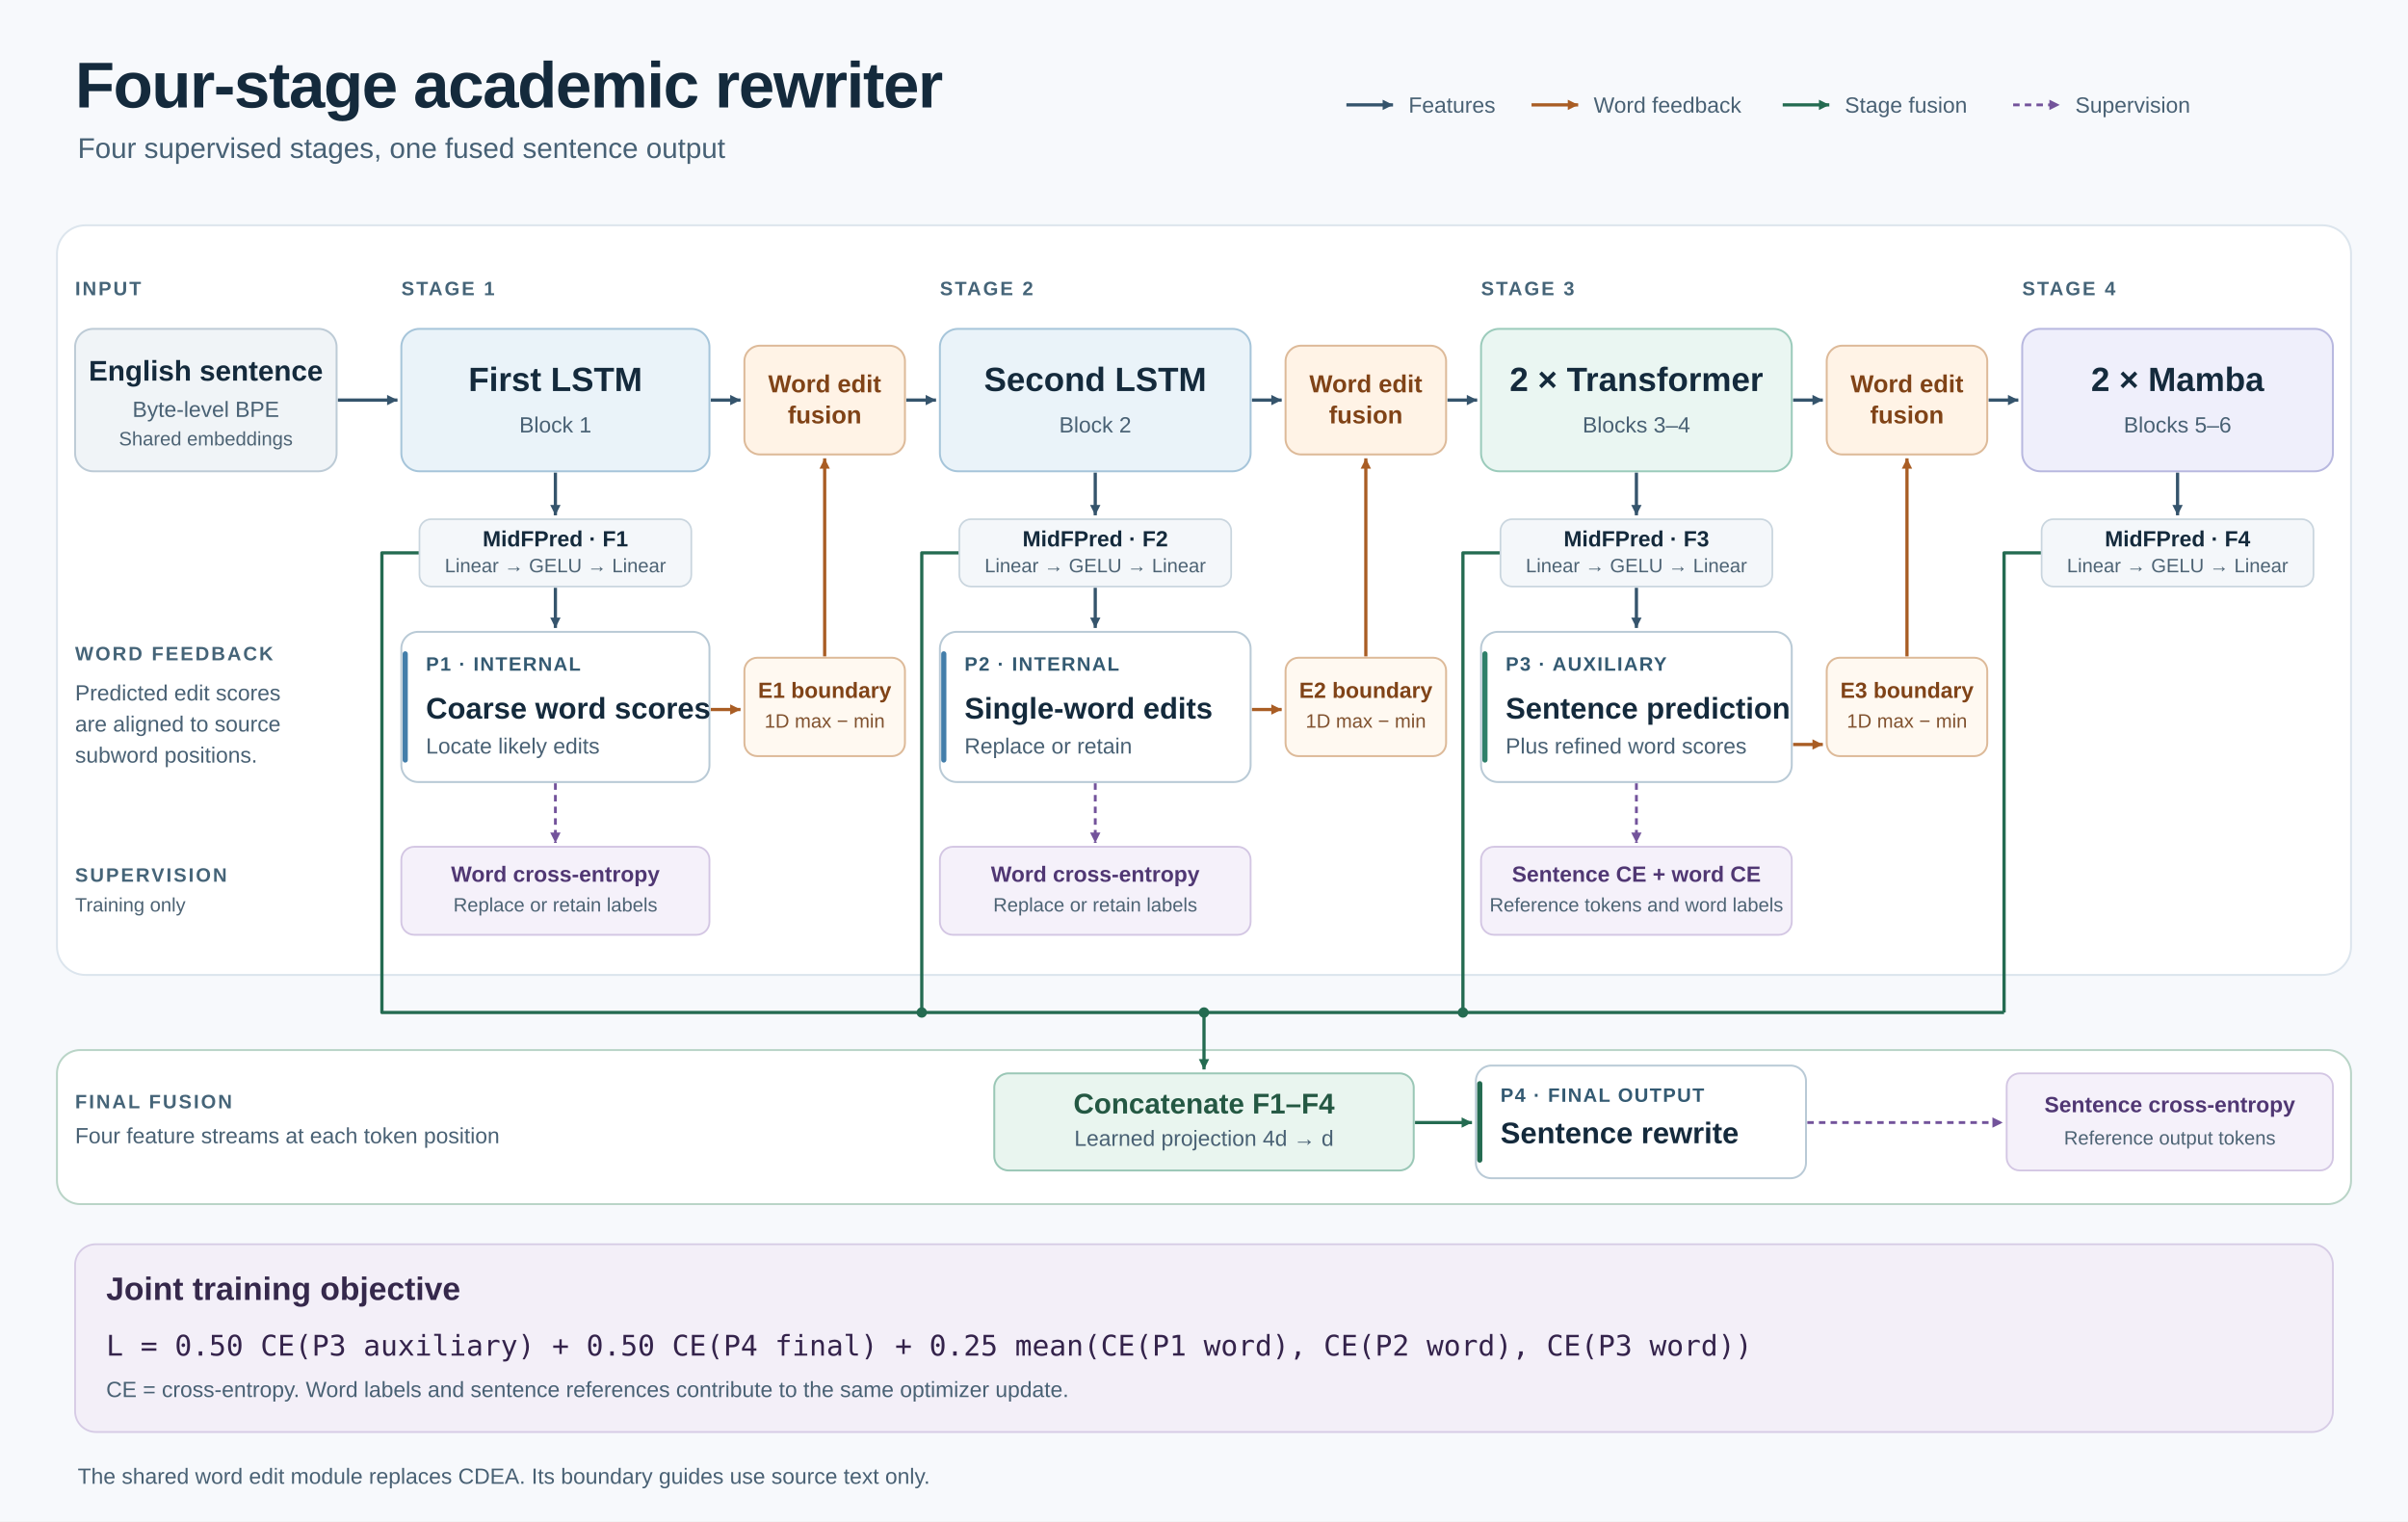
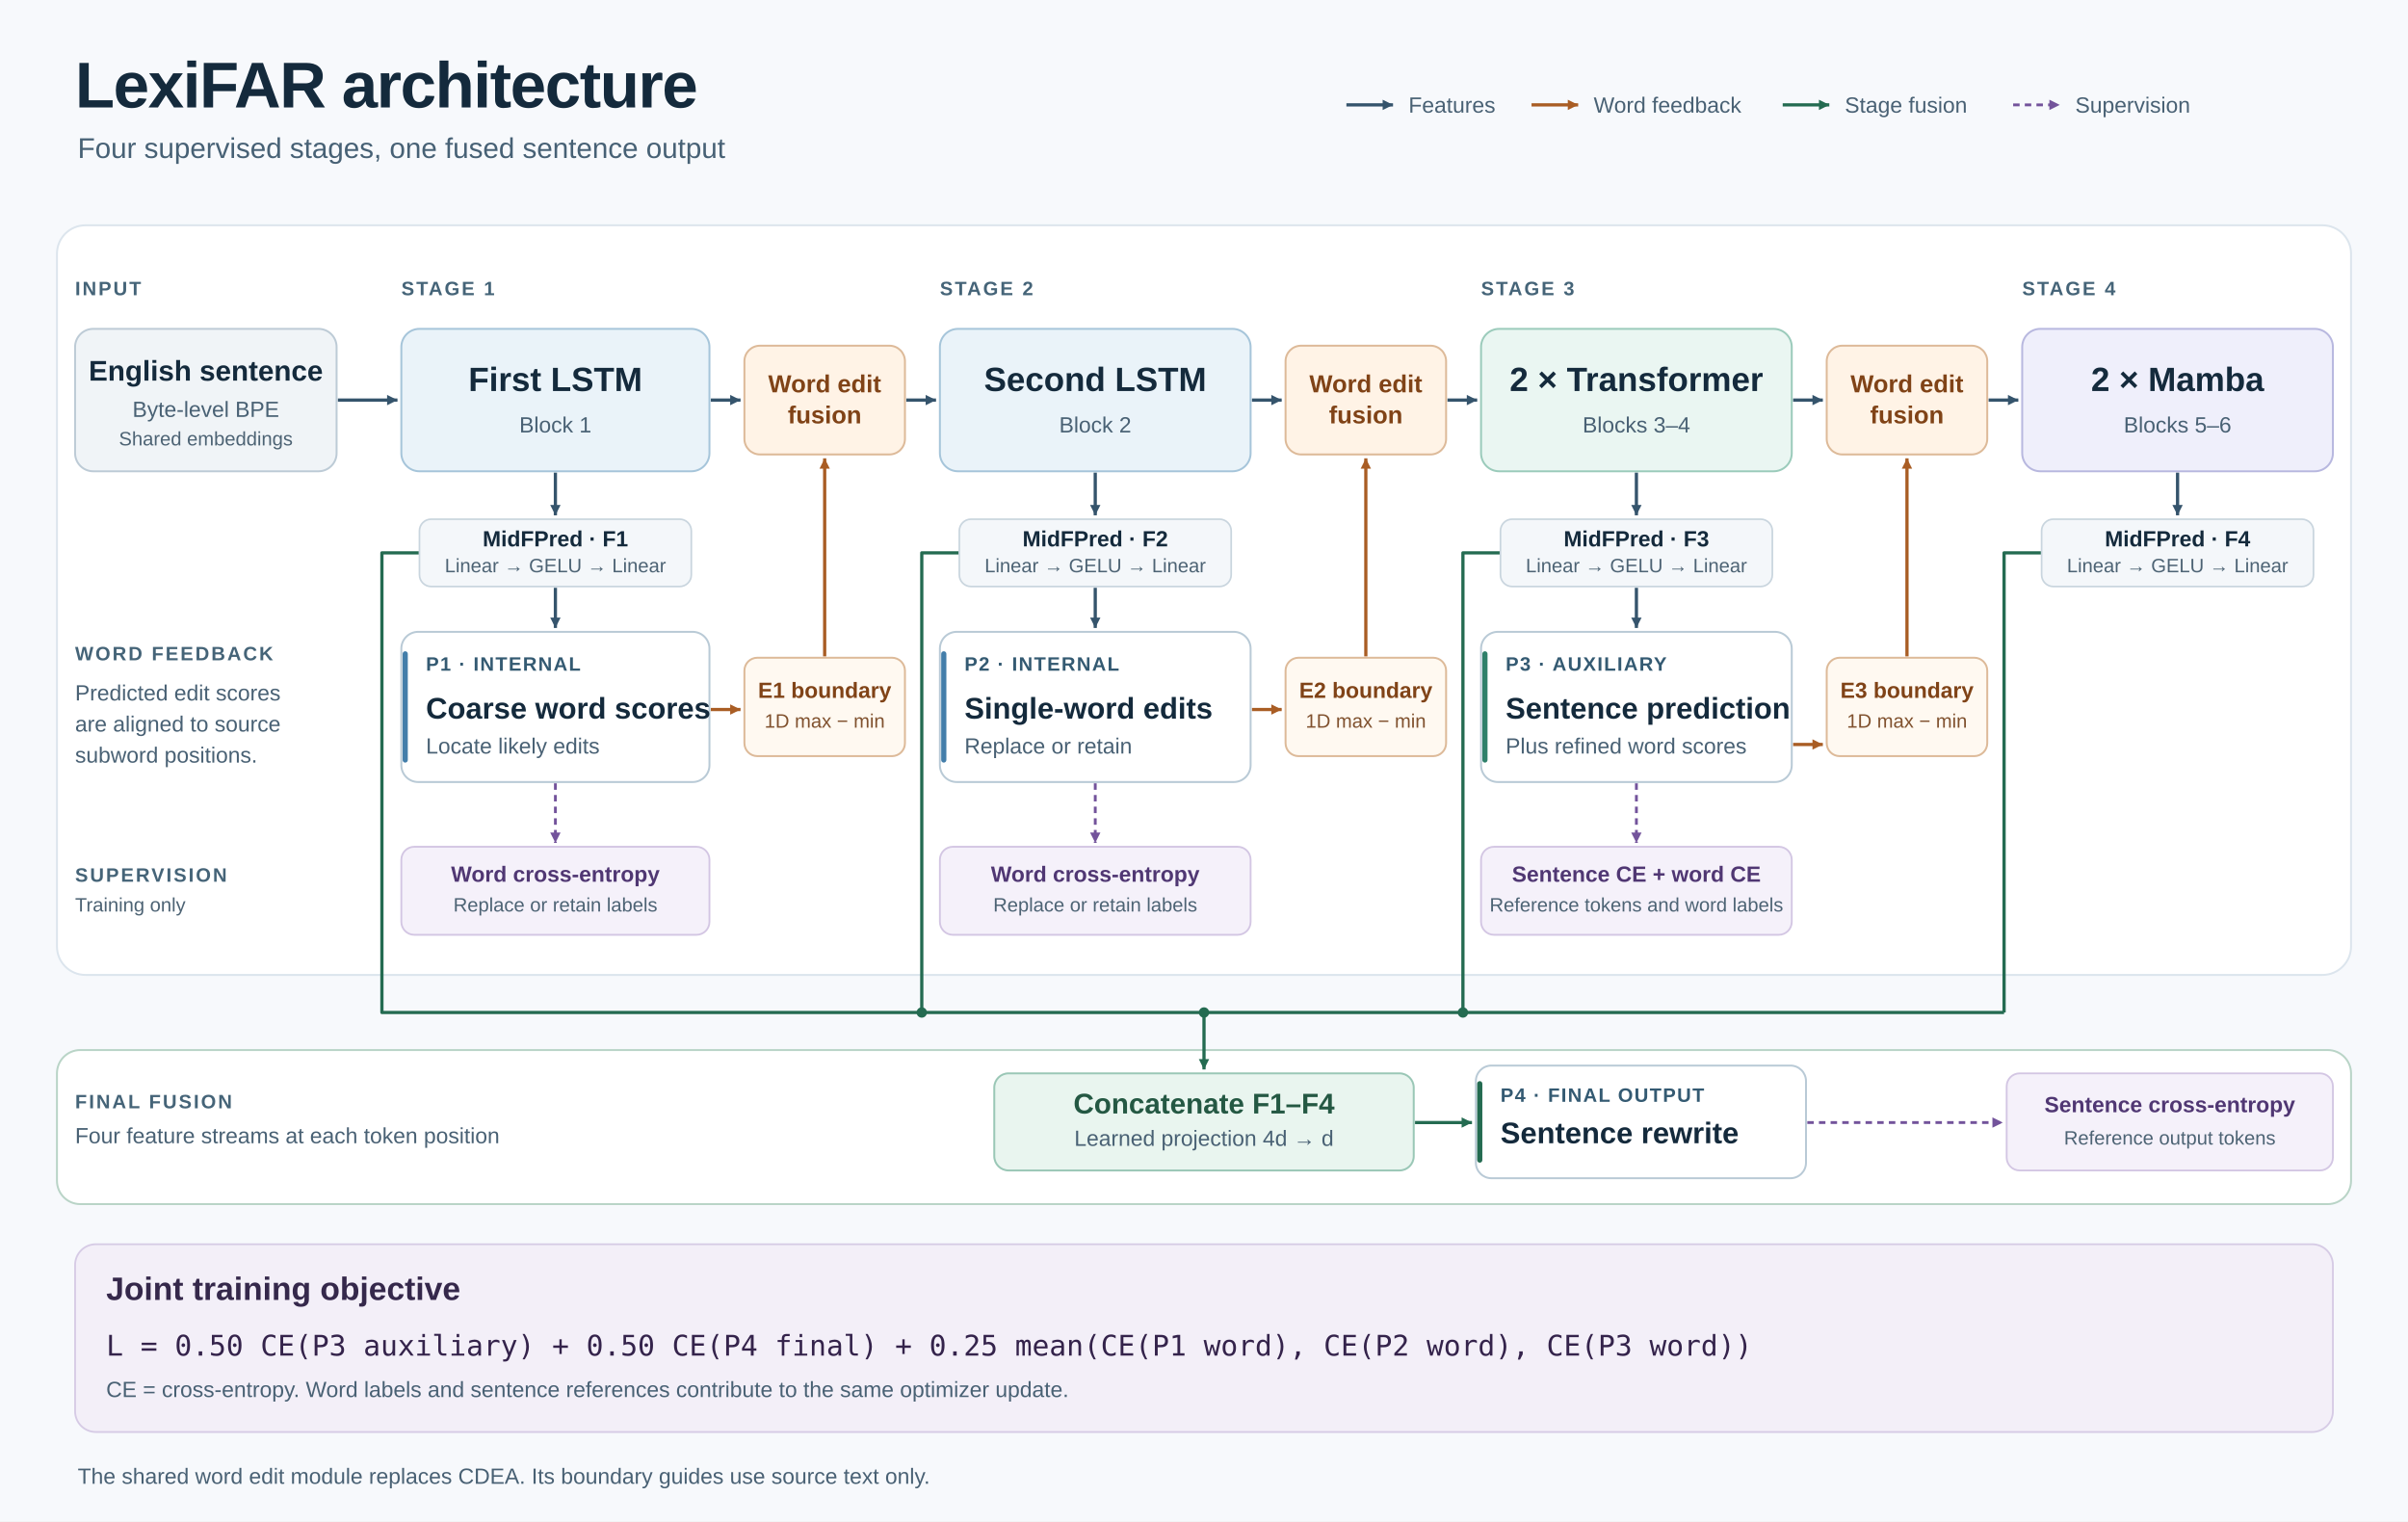
<svg xmlns="http://www.w3.org/2000/svg" width="1860" height="1175" viewBox="0 0 1860 1175" role="img" aria-labelledby="diagram-title diagram-description">
  <defs>
    <marker id="arrow-feature" markerWidth="8" markerHeight="8" refX="8" refY="4" orient="auto" markerUnits="userSpaceOnUse" viewBox="0 0 8 8">
      <path d="M0 0L8 4L0 8Z" fill="#35546c" />
    </marker>
    <marker id="arrow-guide" markerWidth="8" markerHeight="8" refX="8" refY="4" orient="auto" markerUnits="userSpaceOnUse" viewBox="0 0 8 8">
      <path d="M0 0L8 4L0 8Z" fill="#a95d24" />
    </marker>
    <marker id="arrow-loss" markerWidth="8" markerHeight="8" refX="8" refY="4" orient="auto" markerUnits="userSpaceOnUse" viewBox="0 0 8 8">
      <path d="M0 0L8 4L0 8Z" fill="#73539b" />
    </marker>
    <marker id="arrow-fusion" markerWidth="8" markerHeight="8" refX="8" refY="4" orient="auto" markerUnits="userSpaceOnUse" viewBox="0 0 8 8">
      <path d="M0 0L8 4L0 8Z" fill="#246b51" />
    </marker>
  </defs>
  <style>
    text { font-family: "Segoe UI", Arial, sans-serif; fill: #142a3c; }
    .title { font-size: 50px; font-weight: 700; letter-spacing: -1px; }
    .subtitle { font-size: 22px; fill: #476175; }
    .eyebrow { font-size: 15px; font-weight: 700; letter-spacing: 1.5px; fill: #456478; }
    .centered { text-anchor: middle; }
    .block { stroke-width: 1.5; }
    .stem { fill: #f0f4f7; stroke: #bdcbd6; }
    .lstm { fill: #eaf3f9; stroke: #a6c5da; }
    .transformer { fill: #eaf6f2; stroke: #9bcbbb; }
    .mamba { fill: #efeffb; stroke: #b8b8df; }
    .lstm-accent { fill: #437eaa; }
    .transformer-accent { fill: #2f806a; }
    .fusion-accent { fill: #246b51; }
    .block-title { font-size: 26px; font-weight: 700; }
    .input-title { font-size: 22px; font-weight: 700; }
    .detail { font-size: 17px; fill: #496174; }
    .fine { font-size: 15px; fill: #4d6374; }
    .projection { fill: #f4f7fa; stroke: #c9d5de; stroke-width: 1.3; }
    .projection-title { font-size: 17px; font-weight: 700; }
    .prediction { fill: #fff; stroke: #b9cad6; stroke-width: 1.5; }
    .prediction-label { font-size: 15px; letter-spacing: 1px; font-weight: 700; fill: #345a72; }
    .prediction-title { font-size: 23px; font-weight: 650; }
    .gate, .guide { fill: #fff3e6; stroke: #ddba99; stroke-width: 1.5; }
    .guide { fill: #fff9f1; }
    .gate-title { font-size: 19px; font-weight: 700; fill: #804317; }
    .guide-title { font-size: 17px; font-weight: 700; fill: #804317; }
    .guide-detail { font-size: 15px; fill: #80512e; }
    .loss { fill: #f5f1fa; stroke: #d3c6e3; stroke-width: 1.4; }
    .loss-title { font-size: 17px; font-weight: 700; fill: #503773; }
    .feature-arrow { stroke: #35546c; stroke-width: 2.5; fill: none; marker-end: url(#arrow-feature); }
    .guide-arrow { stroke: #a95d24; stroke-width: 2.5; fill: none; marker-end: url(#arrow-guide); }
    .loss-arrow { stroke: #73539b; stroke-width: 2.2; fill: none; stroke-dasharray: 5 4; marker-end: url(#arrow-loss); }
    .fusion-wire, .fusion-arrow { stroke: #246b51; stroke-width: 2.5; fill: none; stroke-linejoin: round; }
    .fusion-arrow { marker-end: url(#arrow-fusion); }
    .fusion-box { fill: #e9f5ef; stroke: #9ac7b6; stroke-width: 1.5; }
    .fusion-title { font-size: 22px; font-weight: 700; fill: #245843; }
    .objective-title { font-size: 25px; font-weight: 700; fill: #35284b; }
    .formula { font-family: "Cascadia Mono", Consolas, monospace; font-size: 22px; fill: #34234b; }
  </style>
  <rect width="1860" height="1175" fill="#f7f9fc" />
-   <text x="58" y="83" class="title">Four-stage academic rewriter</text>
+   <text x="58" y="83" class="title">LexiFAR architecture</text>
  <text x="60" y="122" class="subtitle">Four supervised stages, one fused sentence output</text>
  <g aria-label="Legend">
    <path class="feature-arrow" d="M1040 81H1076" />
    <text x="1088" y="87" class="detail">Features</text>
    <path class="guide-arrow" d="M1183 81H1219" />
    <text x="1231" y="87" class="detail">Word feedback</text>
    <path class="fusion-arrow" d="M1377 81H1413" />
    <text x="1425" y="87" class="detail">Stage fusion</text>
    <path class="loss-arrow" d="M1555 81H1591" />
    <text x="1603" y="87" class="detail">Supervision</text>
  </g>
  <rect x="44" y="174" width="1772" height="579" rx="22" fill="#fff" stroke="#dce5ed" stroke-width="1.5" />
  <rect x="44" y="811" width="1772" height="119" rx="18" fill="#fff" stroke="#b9d4c7" stroke-width="1.5" />
  <g aria-label="Shared input">
    <text x="58" y="228" class="eyebrow">INPUT</text>
    <rect x="58" y="254" width="202" height="110" rx="14" class="block stem" />
    <text x="159" y="294" class="input-title centered">English sentence</text>
    <text x="159" y="322" class="detail centered">Byte-level BPE</text>
    <text x="159" y="344" class="fine centered">Shared embeddings</text>
    <text x="58" y="510" class="eyebrow">WORD FEEDBACK</text>
    <text x="58" y="541" class="detail">Predicted edit scores</text>
    <text x="58" y="565" class="detail">are aligned to source</text>
    <text x="58" y="589" class="detail">subword positions.</text>
    <text x="58" y="681" class="eyebrow">SUPERVISION</text>
    <text x="58" y="704" class="fine">Training only</text>
  </g>
  <g aria-label="Connections">
    <path class="feature-arrow" d="M261 309H307" />
    <path class="feature-arrow" d="M549 309H572" />
    <path class="feature-arrow" d="M700 309H723" />
    <path class="feature-arrow" d="M967 309H990" />
    <path class="feature-arrow" d="M1118 309H1141" />
    <path class="feature-arrow" d="M1385 309H1408" />
    <path class="feature-arrow" d="M1536 309H1559" />
    <path class="feature-arrow" d="M429 365V398" />
    <path class="feature-arrow" d="M429 454V485" />
    <path class="loss-arrow" d="M429 605V651" />
    <path class="feature-arrow" d="M846 365V398" />
    <path class="feature-arrow" d="M846 454V485" />
    <path class="loss-arrow" d="M846 605V651" />
    <path class="feature-arrow" d="M1264 365V398" />
    <path class="feature-arrow" d="M1264 454V485" />
    <path class="loss-arrow" d="M1264 605V651" />
    <path class="feature-arrow" d="M1682 365V398" />
    <path class="guide-arrow" d="M549 548H572" />
    <path class="guide-arrow" d="M637 507V354" />
    <path class="guide-arrow" d="M967 548H990" />
    <path class="guide-arrow" d="M1055 507V354" />
    <path class="guide-arrow" d="M1385 575H1408" />
    <path class="guide-arrow" d="M1473 507V354" />
  </g>
  <g id="fusion-connections" aria-label="Four projected features enter final fusion">
    <path class="fusion-wire" d="M324 427H295V782H1548" />
    <path class="fusion-wire" d="M741 427H712V782" />
    <path class="fusion-wire" d="M1159 427H1130V782" />
    <path class="fusion-wire" d="M1577 427H1548V782" />
    <circle cx="712" cy="782" r="4" class="fusion-accent" />
    <circle cx="930" cy="782" r="4" class="fusion-accent" />
    <circle cx="1130" cy="782" r="4" class="fusion-accent" />
    <path class="fusion-arrow" d="M930 782V826" />
    <path class="fusion-arrow" d="M1093 867H1137" />
    <path class="loss-arrow" d="M1396 867H1547" />
  </g>
  <g id="p1" aria-label="STAGE 1 INTERNAL">
    <text x="310" y="228" class="eyebrow">STAGE 1</text>
    <rect x="310" y="254" width="238" height="110" rx="14" class="block lstm" />
    <text x="429" y="302" class="block-title centered">First LSTM</text>
    <text x="429" y="334" class="detail centered">Block 1</text>
    <rect x="324" y="401" width="210" height="52" rx="9" class="projection" />
    <text x="429" y="422" class="projection-title centered">MidFPred · F1</text>
    <text x="429" y="442" class="fine centered">Linear → GELU → Linear</text>
    <rect x="310" y="488" width="238" height="116" rx="13" class="prediction" />
    <rect x="311" y="503" width="4" height="86" rx="2" class="lstm-accent" />
    <text x="329" y="518" class="prediction-label">P1   ·   INTERNAL</text>
    <text x="329" y="555" class="prediction-title">Coarse word scores</text>
    <text x="329" y="582" class="detail">Locate likely edits</text>
    <rect x="310" y="654" width="238" height="68" rx="10" class="loss" />
    <text x="429" y="681" class="loss-title centered">Word cross-entropy</text>
    <text x="429" y="704" class="fine centered">Replace or retain labels</text>
  </g>
  <g id="p2" aria-label="STAGE 2 INTERNAL">
    <text x="726" y="228" class="eyebrow">STAGE 2</text>
    <rect x="726" y="254" width="240" height="110" rx="14" class="block lstm" />
    <text x="846" y="302" class="block-title centered">Second LSTM</text>
    <text x="846" y="334" class="detail centered">Block 2</text>
    <rect x="741" y="401" width="210" height="52" rx="9" class="projection" />
    <text x="846" y="422" class="projection-title centered">MidFPred · F2</text>
    <text x="846" y="442" class="fine centered">Linear → GELU → Linear</text>
    <rect x="726" y="488" width="240" height="116" rx="13" class="prediction" />
    <rect x="727" y="503" width="4" height="86" rx="2" class="lstm-accent" />
    <text x="745" y="518" class="prediction-label">P2   ·   INTERNAL</text>
    <text x="745" y="555" class="prediction-title">Single-word edits</text>
    <text x="745" y="582" class="detail">Replace or retain</text>
    <rect x="726" y="654" width="240" height="68" rx="10" class="loss" />
    <text x="846" y="681" class="loss-title centered">Word cross-entropy</text>
    <text x="846" y="704" class="fine centered">Replace or retain labels</text>
  </g>
  <g id="p3" aria-label="STAGE 3 AUXILIARY">
    <text x="1144" y="228" class="eyebrow">STAGE 3</text>
    <rect x="1144" y="254" width="240" height="110" rx="14" class="block transformer" />
    <text x="1264" y="302" class="block-title centered">2 × Transformer</text>
    <text x="1264" y="334" class="detail centered">Blocks 3–4</text>
    <rect x="1159" y="401" width="210" height="52" rx="9" class="projection" />
    <text x="1264" y="422" class="projection-title centered">MidFPred · F3</text>
    <text x="1264" y="442" class="fine centered">Linear → GELU → Linear</text>
    <rect x="1144" y="488" width="240" height="116" rx="13" class="prediction" />
    <rect x="1145" y="503" width="4" height="86" rx="2" class="transformer-accent" />
    <text x="1163" y="518" class="prediction-label">P3   ·   AUXILIARY</text>
    <text x="1163" y="555" class="prediction-title">Sentence prediction</text>
    <text x="1163" y="582" class="detail">Plus refined word scores</text>
    <rect x="1144" y="654" width="240" height="68" rx="10" class="loss" />
    <text x="1264" y="681" class="loss-title centered">Sentence CE + word CE</text>
    <text x="1264" y="704" class="fine centered">Reference tokens and word labels</text>
  </g>
  <g id="f4" aria-label="STAGE 4 FEATURES">
    <text x="1562" y="228" class="eyebrow">STAGE 4</text>
    <rect x="1562" y="254" width="240" height="110" rx="14" class="block mamba" />
    <text x="1682" y="302" class="block-title centered">2 × Mamba</text>
    <text x="1682" y="334" class="detail centered">Blocks 5–6</text>
    <rect x="1577" y="401" width="210" height="52" rx="9" class="projection" />
    <text x="1682" y="422" class="projection-title centered">MidFPred · F4</text>
    <text x="1682" y="442" class="fine centered">Linear → GELU → Linear</text>
  </g>
  <g id="e1" aria-label="E1 word feedback">
    <rect x="575" y="267" width="124" height="84" rx="12" class="gate" />
    <text x="637" y="303" class="gate-title centered">Word edit</text>
    <text x="637" y="327" class="gate-title centered">fusion</text>
    <rect x="575" y="508" width="124" height="76" rx="10" class="guide" />
    <text x="637" y="539" class="guide-title centered">E1 boundary</text>
    <text x="637" y="562" class="guide-detail centered">1D max − min</text>
  </g>
  <g id="e2" aria-label="E2 word feedback">
    <rect x="993" y="267" width="124" height="84" rx="12" class="gate" />
    <text x="1055" y="303" class="gate-title centered">Word edit</text>
    <text x="1055" y="327" class="gate-title centered">fusion</text>
    <rect x="993" y="508" width="124" height="76" rx="10" class="guide" />
    <text x="1055" y="539" class="guide-title centered">E2 boundary</text>
    <text x="1055" y="562" class="guide-detail centered">1D max − min</text>
  </g>
  <g id="e3" aria-label="E3 word feedback">
    <rect x="1411" y="267" width="124" height="84" rx="12" class="gate" />
    <text x="1473" y="303" class="gate-title centered">Word edit</text>
    <text x="1473" y="327" class="gate-title centered">fusion</text>
    <rect x="1411" y="508" width="124" height="76" rx="10" class="guide" />
    <text x="1473" y="539" class="guide-title centered">E3 boundary</text>
    <text x="1473" y="562" class="guide-detail centered">1D max − min</text>
  </g>
  <g id="p4" aria-label="Stage fusion and sole final prediction">
    <text x="58" y="856" class="eyebrow">FINAL FUSION</text>
    <text x="58" y="883" class="detail">Four feature streams at each token position</text>
    <rect x="768" y="829" width="324" height="75" rx="11" class="fusion-box" />
    <text x="930" y="860" class="fusion-title centered">Concatenate F1–F4</text>
    <text x="930" y="885" class="detail centered">Learned projection 4d → d</text>
    <rect x="1140" y="823" width="255" height="87" rx="12" class="prediction" />
    <rect x="1141" y="835" width="4" height="63" rx="2" class="fusion-accent" />
    <text x="1159" y="851" class="prediction-label">P4   ·   FINAL OUTPUT</text>
    <text x="1159" y="883" class="prediction-title">Sentence rewrite</text>
    <rect x="1550" y="829" width="252" height="75" rx="10" class="loss" />
    <text x="1676" y="859" class="loss-title centered">Sentence cross-entropy</text>
    <text x="1676" y="884" class="fine centered">Reference output tokens</text>
  </g>
  <g aria-label="Weighted training objective">
    <rect x="58" y="961" width="1744" height="145" rx="16" fill="#f3eff8" stroke="#d6cbe5" stroke-width="1.4" />
    <text x="82" y="1004" class="objective-title">Joint training objective</text>
    <text x="82" y="1047" class="formula">L = 0.50 CE(P3 auxiliary) + 0.50 CE(P4 final) + 0.25 mean(CE(P1 word), CE(P2 word), CE(P3 word))</text>
    <text x="82" y="1079" class="detail">CE = cross-entropy. Word labels and sentence references contribute to the same optimizer update.</text>
  </g>
  <text x="60" y="1146" class="detail">The shared word edit module replaces CDEA. Its boundary guides use source text only.</text>
</svg>
